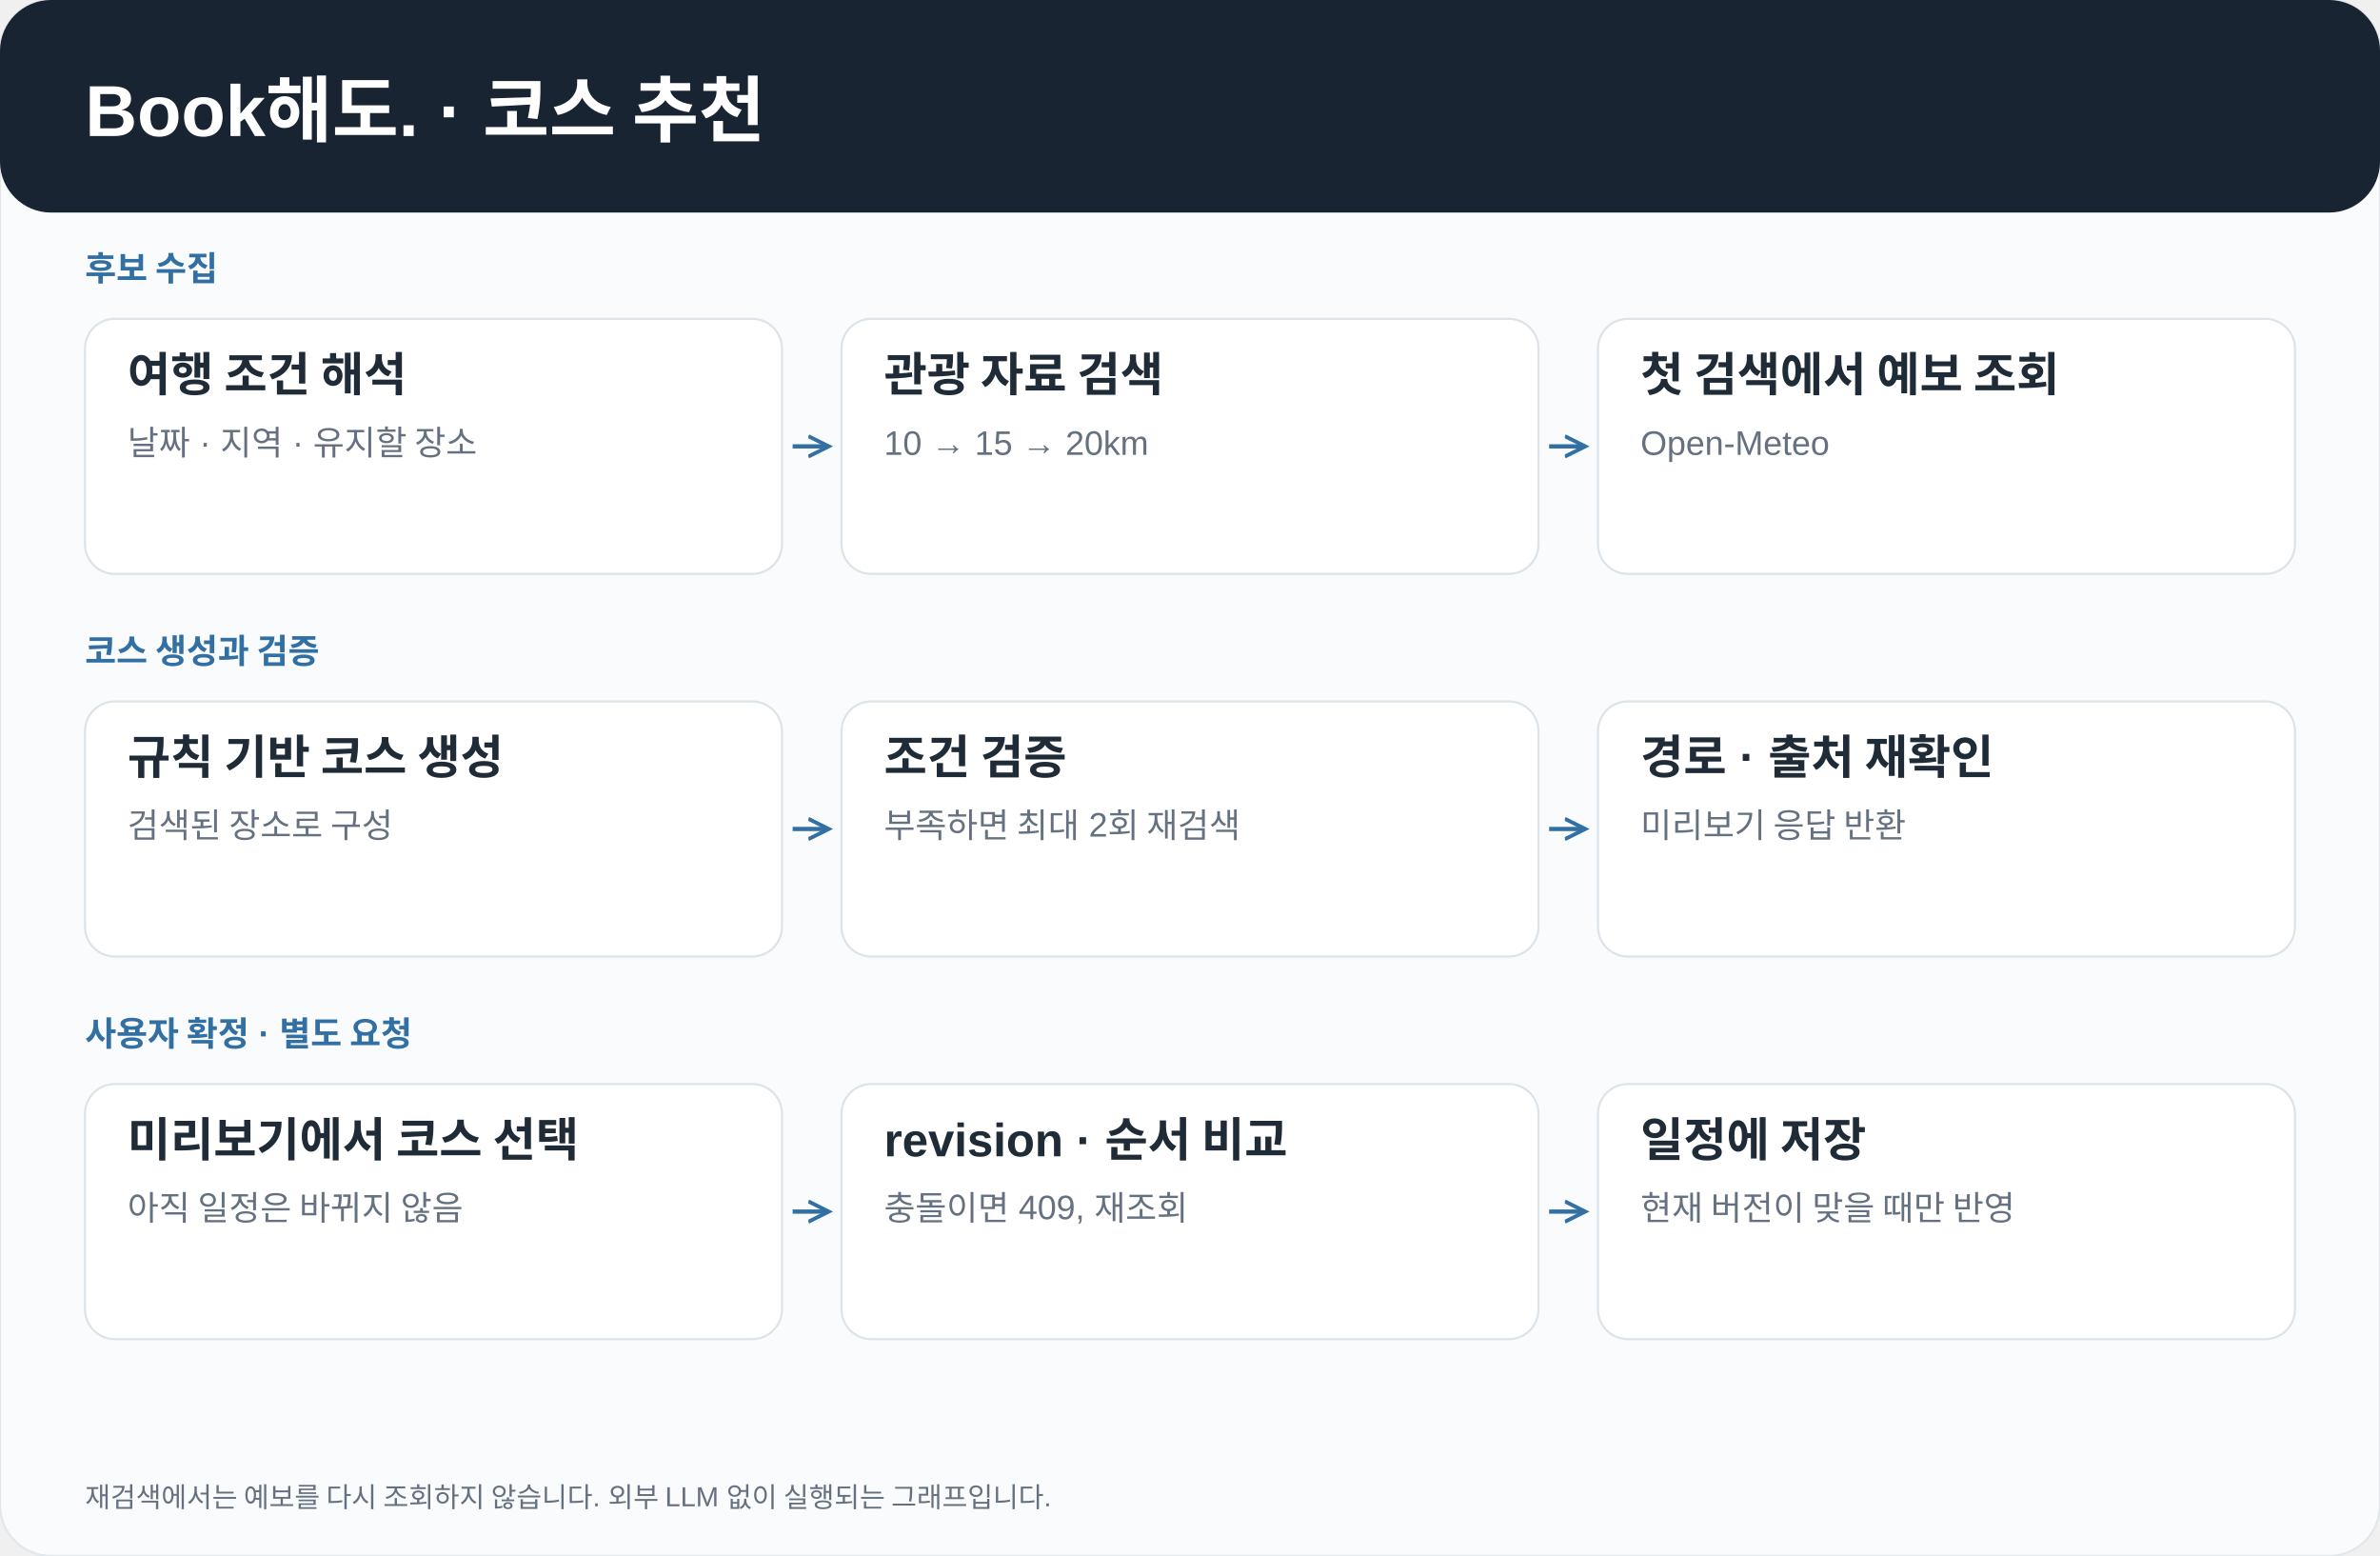
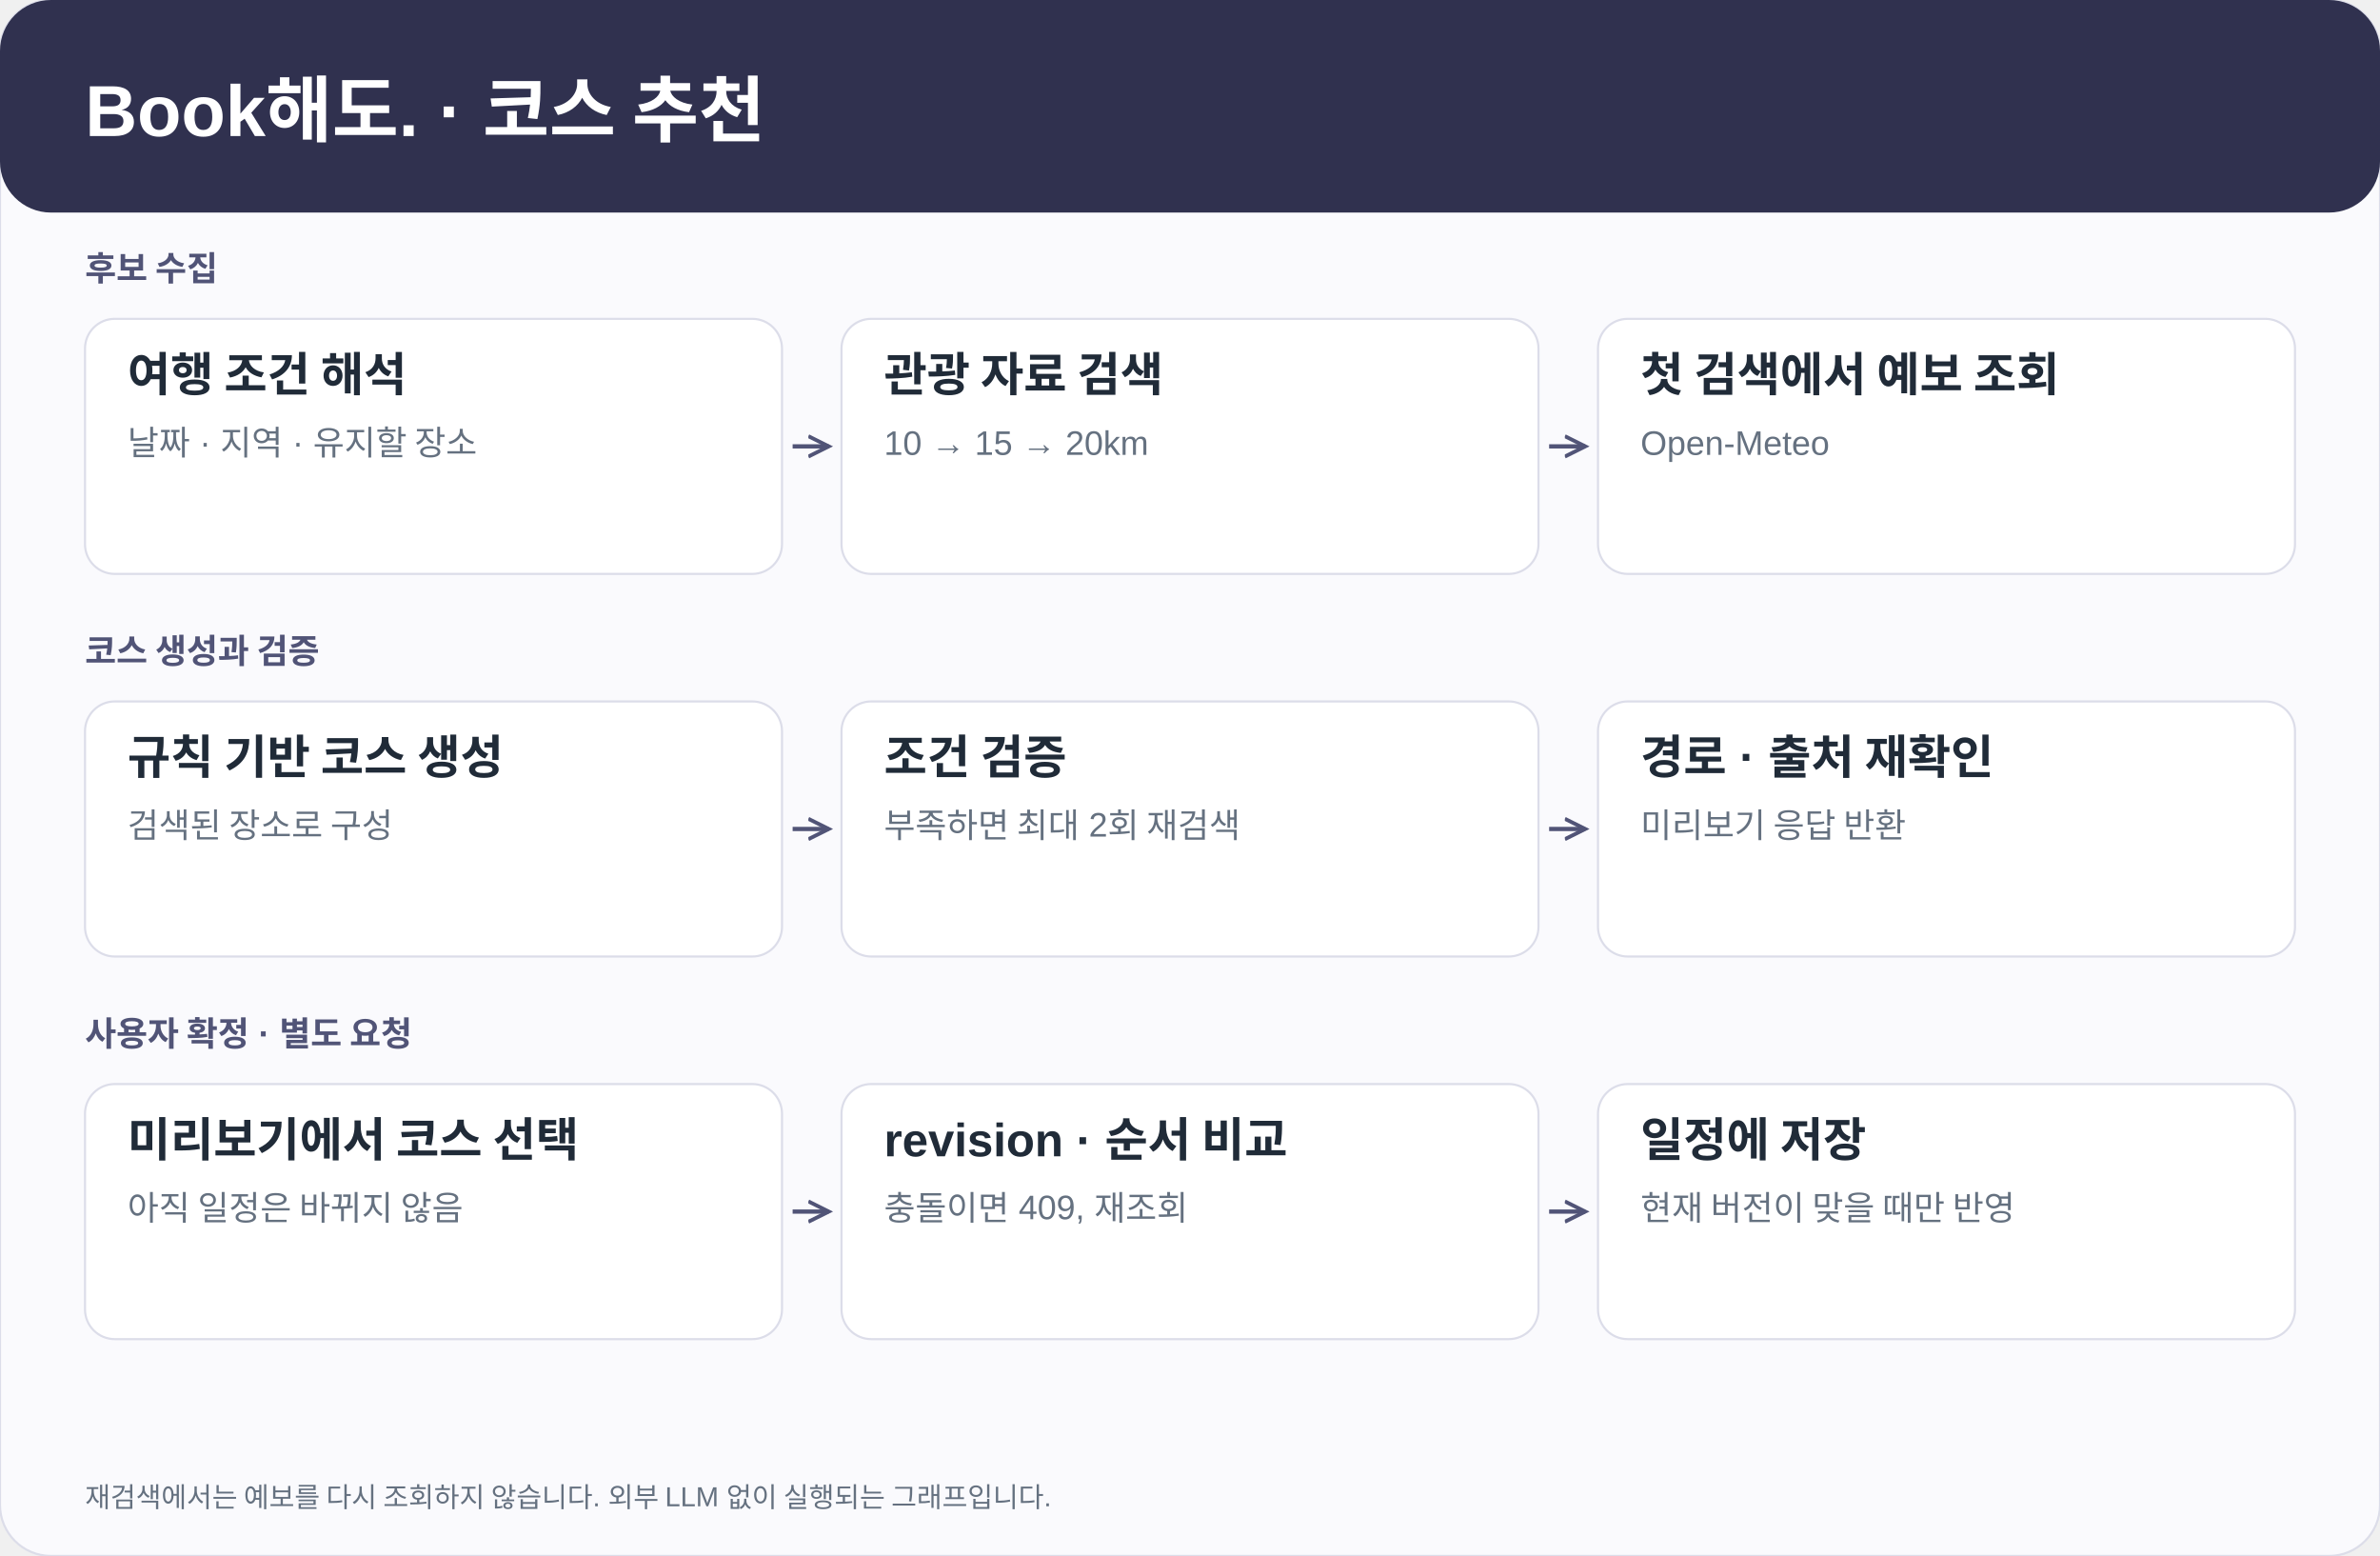
<svg xmlns="http://www.w3.org/2000/svg" width="1120" height="732" viewBox="0 0 1120 732" role="img" aria-labelledby="title desc" font-family="Segoe UI, Malgun Gothic, Arial, sans-serif">
  <defs>
    <marker id="arrow" viewBox="0 0 10 10" refX="8" refY="5" markerWidth="6" markerHeight="6" orient="auto">
-       <path d="M0 1 L8 5 L0 9" fill="none" stroke="#326FA2" stroke-width="1.5" />
+       <path d="M0 1 L8 5 L0 9" fill="none" stroke="#515477" stroke-width="1.5" />
    </marker>
  </defs>
-   <rect x="0" y="0" width="1120" height="732" rx="24" fill="#FAFBFC" stroke="#E2E7EC" />
-   <rect x="0" y="0" width="1120" height="100" rx="24" fill="#182432" stroke="none" />
+   <rect x="0" y="0" width="1120" height="732" rx="24" fill="#FAFAFD" stroke="#DCDDE9" />
+   <rect x="0" y="0" width="1120" height="100" rx="24" fill="#30314F" stroke="none" />
  <text x="40" y="64" font-size="34" fill="#FFFFFF" font-weight="650">Book해도. · 코스 추천</text>
  <g transform="translate(0 -52)">
-     <text x="40" y="184" font-size="16" fill="#326FA2" font-weight="650">후보 수집</text>
-     <rect x="40" y="202" width="328" height="120" rx="14" fill="#FFFFFF" stroke="#DCE3E9" />
+     <text x="40" y="184" font-size="16" fill="#515477" font-weight="650">후보 수집</text>
+     <rect x="40" y="202" width="328" height="120" rx="14" fill="#FFFFFF" stroke="#DCDDE9" />
    <text x="60" y="236" font-size="22" fill="#202B38" font-weight="650">여행 조건 해석</text>
    <text x="60" y="266" font-size="16" fill="#657180" font-weight="400">날짜 · 지역 · 유지할 장소</text>
-     <path d="M373 262 L390 262" fill="none" stroke="#326FA2" stroke-width="2" marker-end="url(#arrow)" />
-     <rect x="396" y="202" width="328" height="120" rx="14" fill="#FFFFFF" stroke="#DCE3E9" />
+     <path d="M373 262 L390 262" fill="none" stroke="#515477" stroke-width="2" marker-end="url(#arrow)" />
+     <rect x="396" y="202" width="328" height="120" rx="14" fill="#FFFFFF" stroke="#DCDDE9" />
    <text x="416" y="236" font-size="22" fill="#202B38" font-weight="650">관광 자료 검색</text>
    <text x="416" y="266" font-size="16" fill="#657180" font-weight="400">10 → 15 → 20km</text>
-     <path d="M729 262 L746 262" fill="none" stroke="#326FA2" stroke-width="2" marker-end="url(#arrow)" />
-     <rect x="752" y="202" width="328" height="120" rx="14" fill="#FFFFFF" stroke="#DCE3E9" />
+     <path d="M729 262 L746 262" fill="none" stroke="#515477" stroke-width="2" marker-end="url(#arrow)" />
+     <rect x="752" y="202" width="328" height="120" rx="14" fill="#FFFFFF" stroke="#DCDDE9" />
    <text x="772" y="236" font-size="22" fill="#202B38" font-weight="650">첫 검색에서 예보 조회</text>
    <text x="772" y="266" font-size="16" fill="#657180" font-weight="400">Open-Meteo</text>
-     <text x="40" y="364" font-size="16" fill="#326FA2" font-weight="650">코스 생성과 검증</text>
-     <rect x="40" y="382" width="328" height="120" rx="14" fill="#FFFFFF" stroke="#DCE3E9" />
+     <text x="40" y="364" font-size="16" fill="#515477" font-weight="650">코스 생성과 검증</text>
+     <rect x="40" y="382" width="328" height="120" rx="14" fill="#FFFFFF" stroke="#DCDDE9" />
    <text x="60" y="416" font-size="22" fill="#202B38" font-weight="650">규칙 기반 코스 생성</text>
    <text x="60" y="446" font-size="16" fill="#657180" font-weight="400">검색된 장소로 구성</text>
-     <path d="M373 442 L390 442" fill="none" stroke="#326FA2" stroke-width="2" marker-end="url(#arrow)" />
-     <rect x="396" y="382" width="328" height="120" rx="14" fill="#FFFFFF" stroke="#DCE3E9" />
+     <path d="M373 442 L390 442" fill="none" stroke="#515477" stroke-width="2" marker-end="url(#arrow)" />
+     <rect x="396" y="382" width="328" height="120" rx="14" fill="#FFFFFF" stroke="#DCDDE9" />
    <text x="416" y="416" font-size="22" fill="#202B38" font-weight="650">조건 검증</text>
    <text x="416" y="446" font-size="16" fill="#657180" font-weight="400">부족하면 최대 2회 재검색</text>
-     <path d="M729 442 L746 442" fill="none" stroke="#326FA2" stroke-width="2" marker-end="url(#arrow)" />
-     <rect x="752" y="382" width="328" height="120" rx="14" fill="#FFFFFF" stroke="#DCE3E9" />
+     <path d="M729 442 L746 442" fill="none" stroke="#515477" stroke-width="2" marker-end="url(#arrow)" />
+     <rect x="752" y="382" width="328" height="120" rx="14" fill="#FFFFFF" stroke="#DCDDE9" />
    <text x="772" y="416" font-size="22" fill="#202B38" font-weight="650">경로 · 출처 재확인</text>
    <text x="772" y="446" font-size="16" fill="#657180" font-weight="400">미리보기 응답 반환</text>
-     <text x="40" y="544" font-size="16" fill="#326FA2" font-weight="650">사용자 확정 · 별도 요청</text>
-     <rect x="40" y="562" width="328" height="120" rx="14" fill="#FFFFFF" stroke="#DCE3E9" />
+     <text x="40" y="544" font-size="16" fill="#515477" font-weight="650">사용자 확정 · 별도 요청</text>
+     <rect x="40" y="562" width="328" height="120" rx="14" fill="#FFFFFF" stroke="#DCDDE9" />
    <text x="60" y="596" font-size="22" fill="#202B38" font-weight="650">미리보기에서 코스 선택</text>
    <text x="60" y="626" font-size="16" fill="#657180" font-weight="400">아직 일정은 바뀌지 않음</text>
-     <path d="M373 622 L390 622" fill="none" stroke="#326FA2" stroke-width="2" marker-end="url(#arrow)" />
-     <rect x="396" y="562" width="328" height="120" rx="14" fill="#FFFFFF" stroke="#DCE3E9" />
+     <path d="M373 622 L390 622" fill="none" stroke="#515477" stroke-width="2" marker-end="url(#arrow)" />
+     <rect x="396" y="562" width="328" height="120" rx="14" fill="#FFFFFF" stroke="#DCDDE9" />
    <text x="416" y="596" font-size="22" fill="#202B38" font-weight="650">revision · 순서 비교</text>
    <text x="416" y="626" font-size="16" fill="#657180" font-weight="400">충돌이면 409, 재조회</text>
-     <path d="M729 622 L746 622" fill="none" stroke="#326FA2" stroke-width="2" marker-end="url(#arrow)" />
-     <rect x="752" y="562" width="328" height="120" rx="14" fill="#FFFFFF" stroke="#DCE3E9" />
+     <path d="M729 622 L746 622" fill="none" stroke="#515477" stroke-width="2" marker-end="url(#arrow)" />
+     <rect x="752" y="562" width="328" height="120" rx="14" fill="#FFFFFF" stroke="#DCDDE9" />
    <text x="772" y="596" font-size="22" fill="#202B38" font-weight="650">일정에 저장</text>
    <text x="772" y="626" font-size="16" fill="#657180" font-weight="400">현재 버전이 맞을 때만 반영</text>
    <text x="40" y="761" font-size="13" fill="#657180" font-weight="400">재검색에서는 예보를 다시 조회하지 않습니다. 외부 LLM 없이 실행되는 그래프입니다.</text>
  </g>
</svg>
